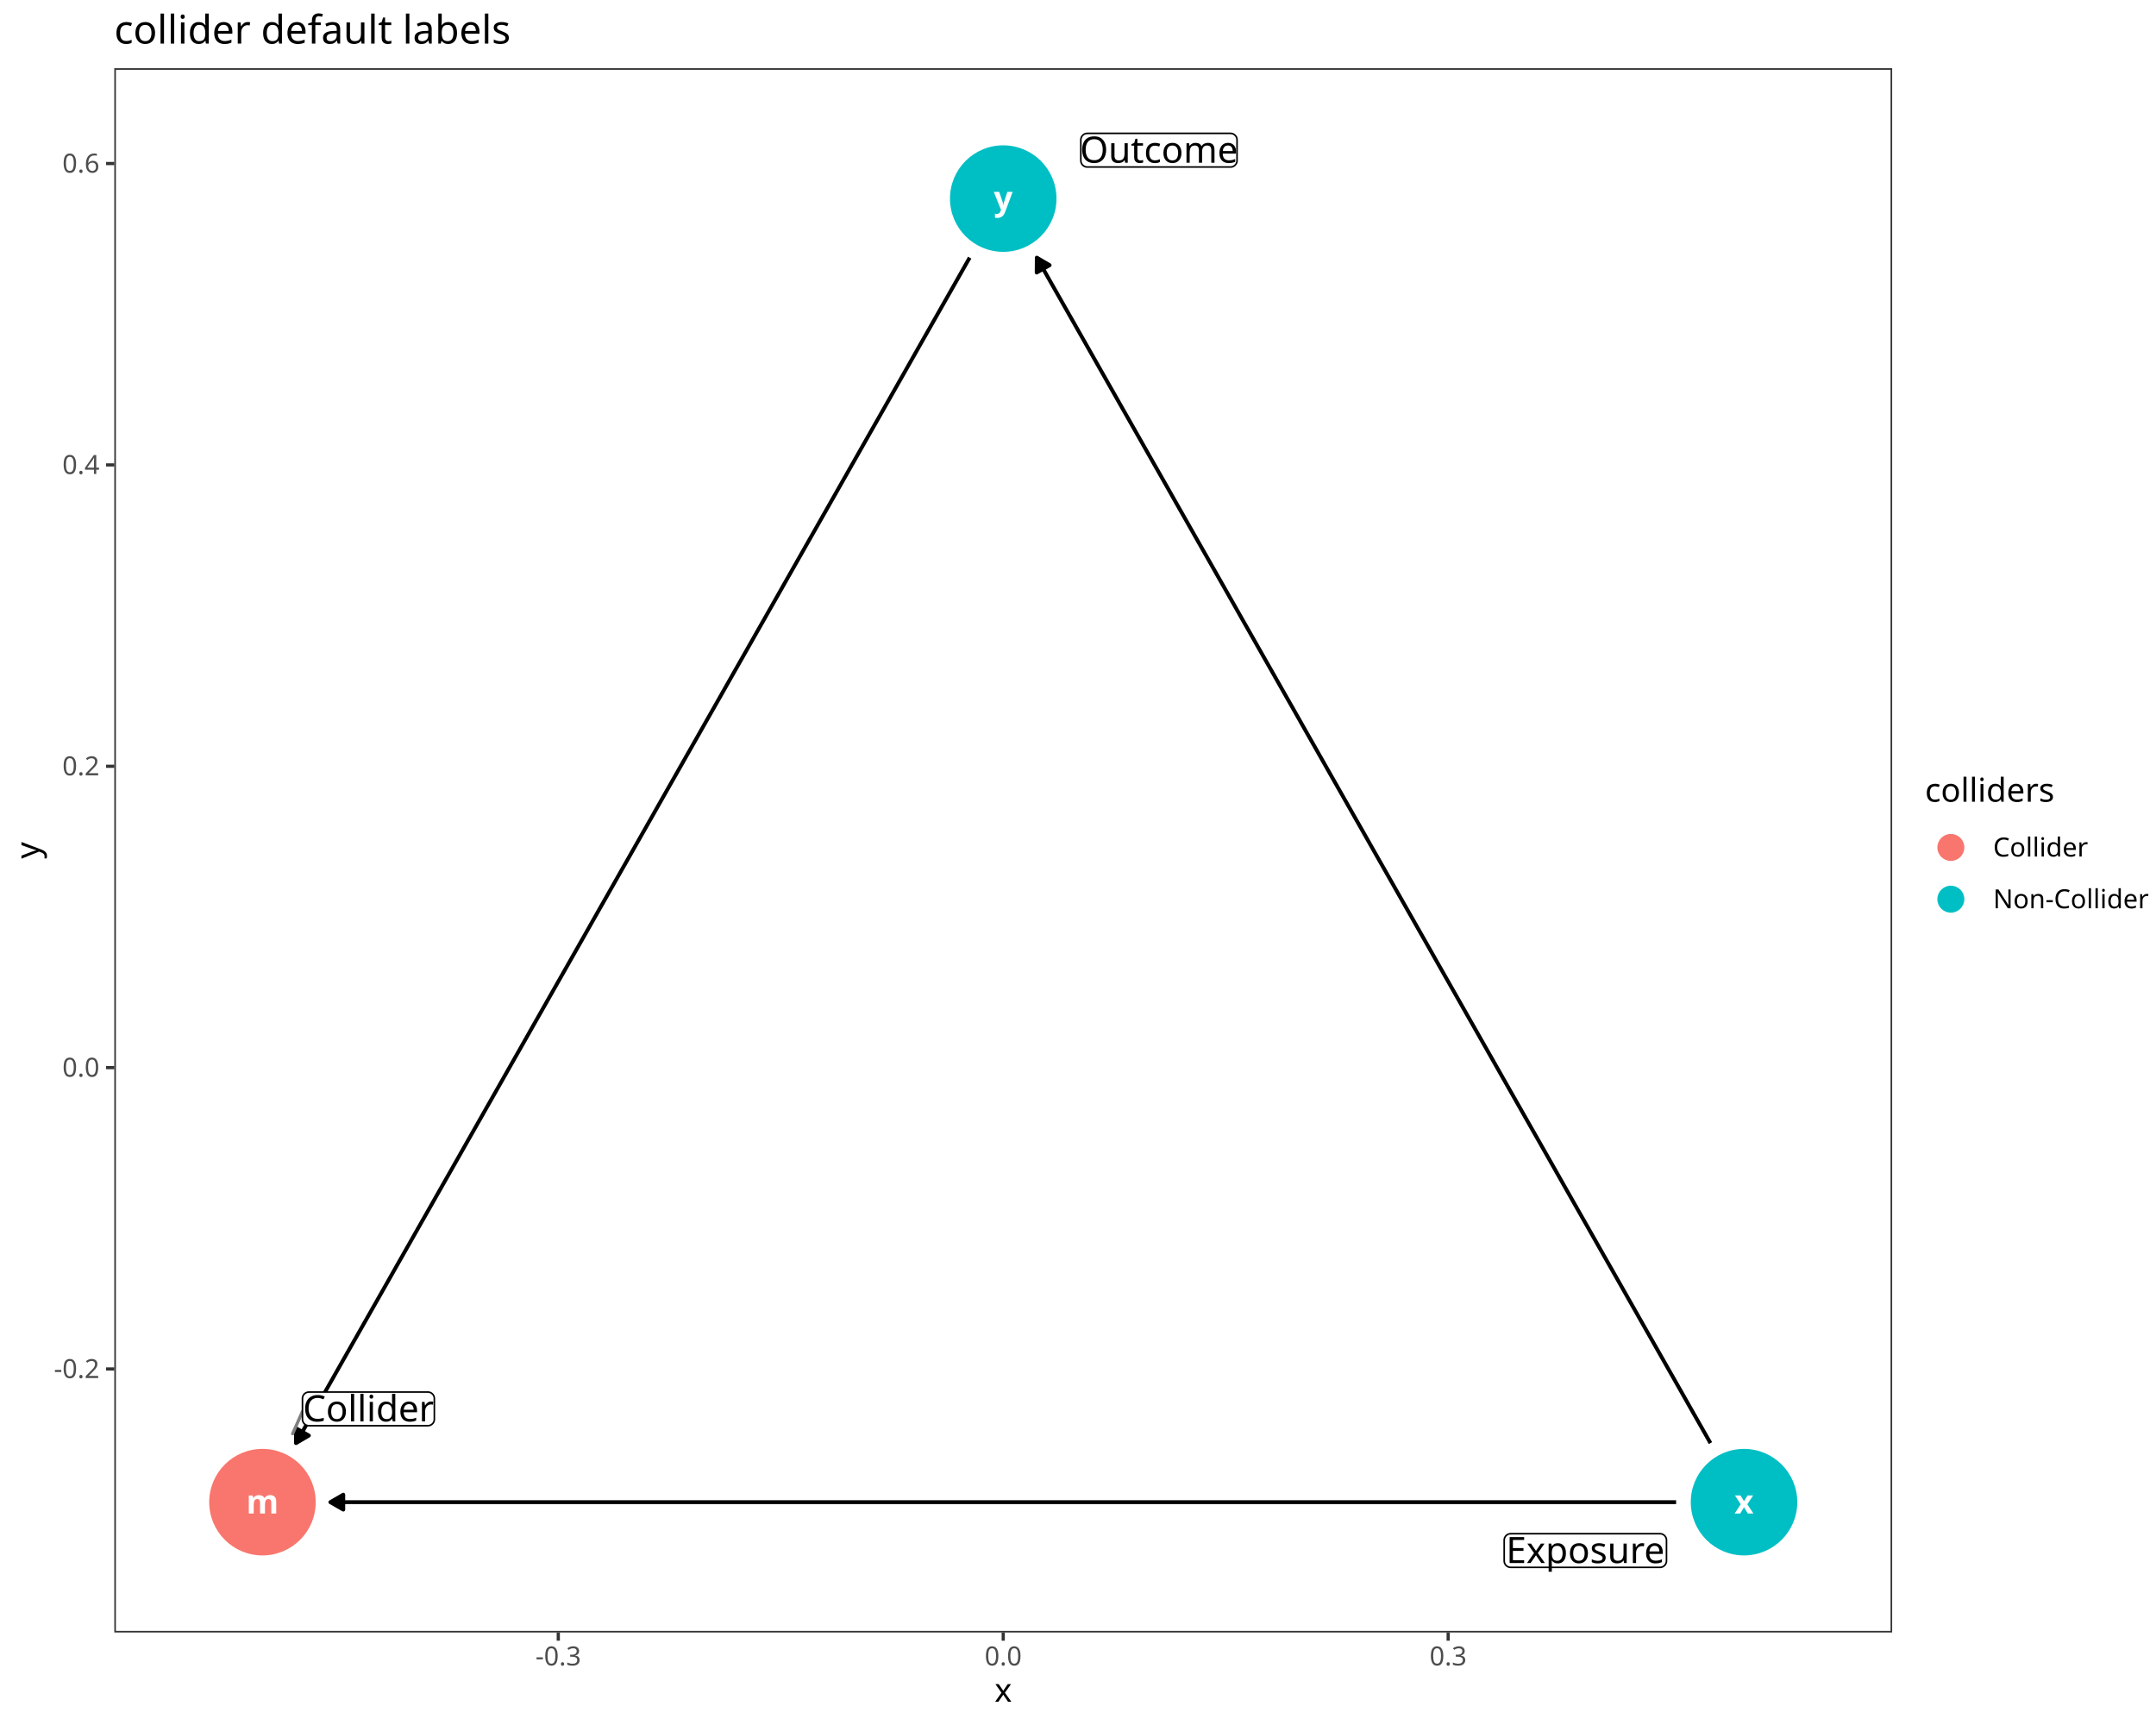
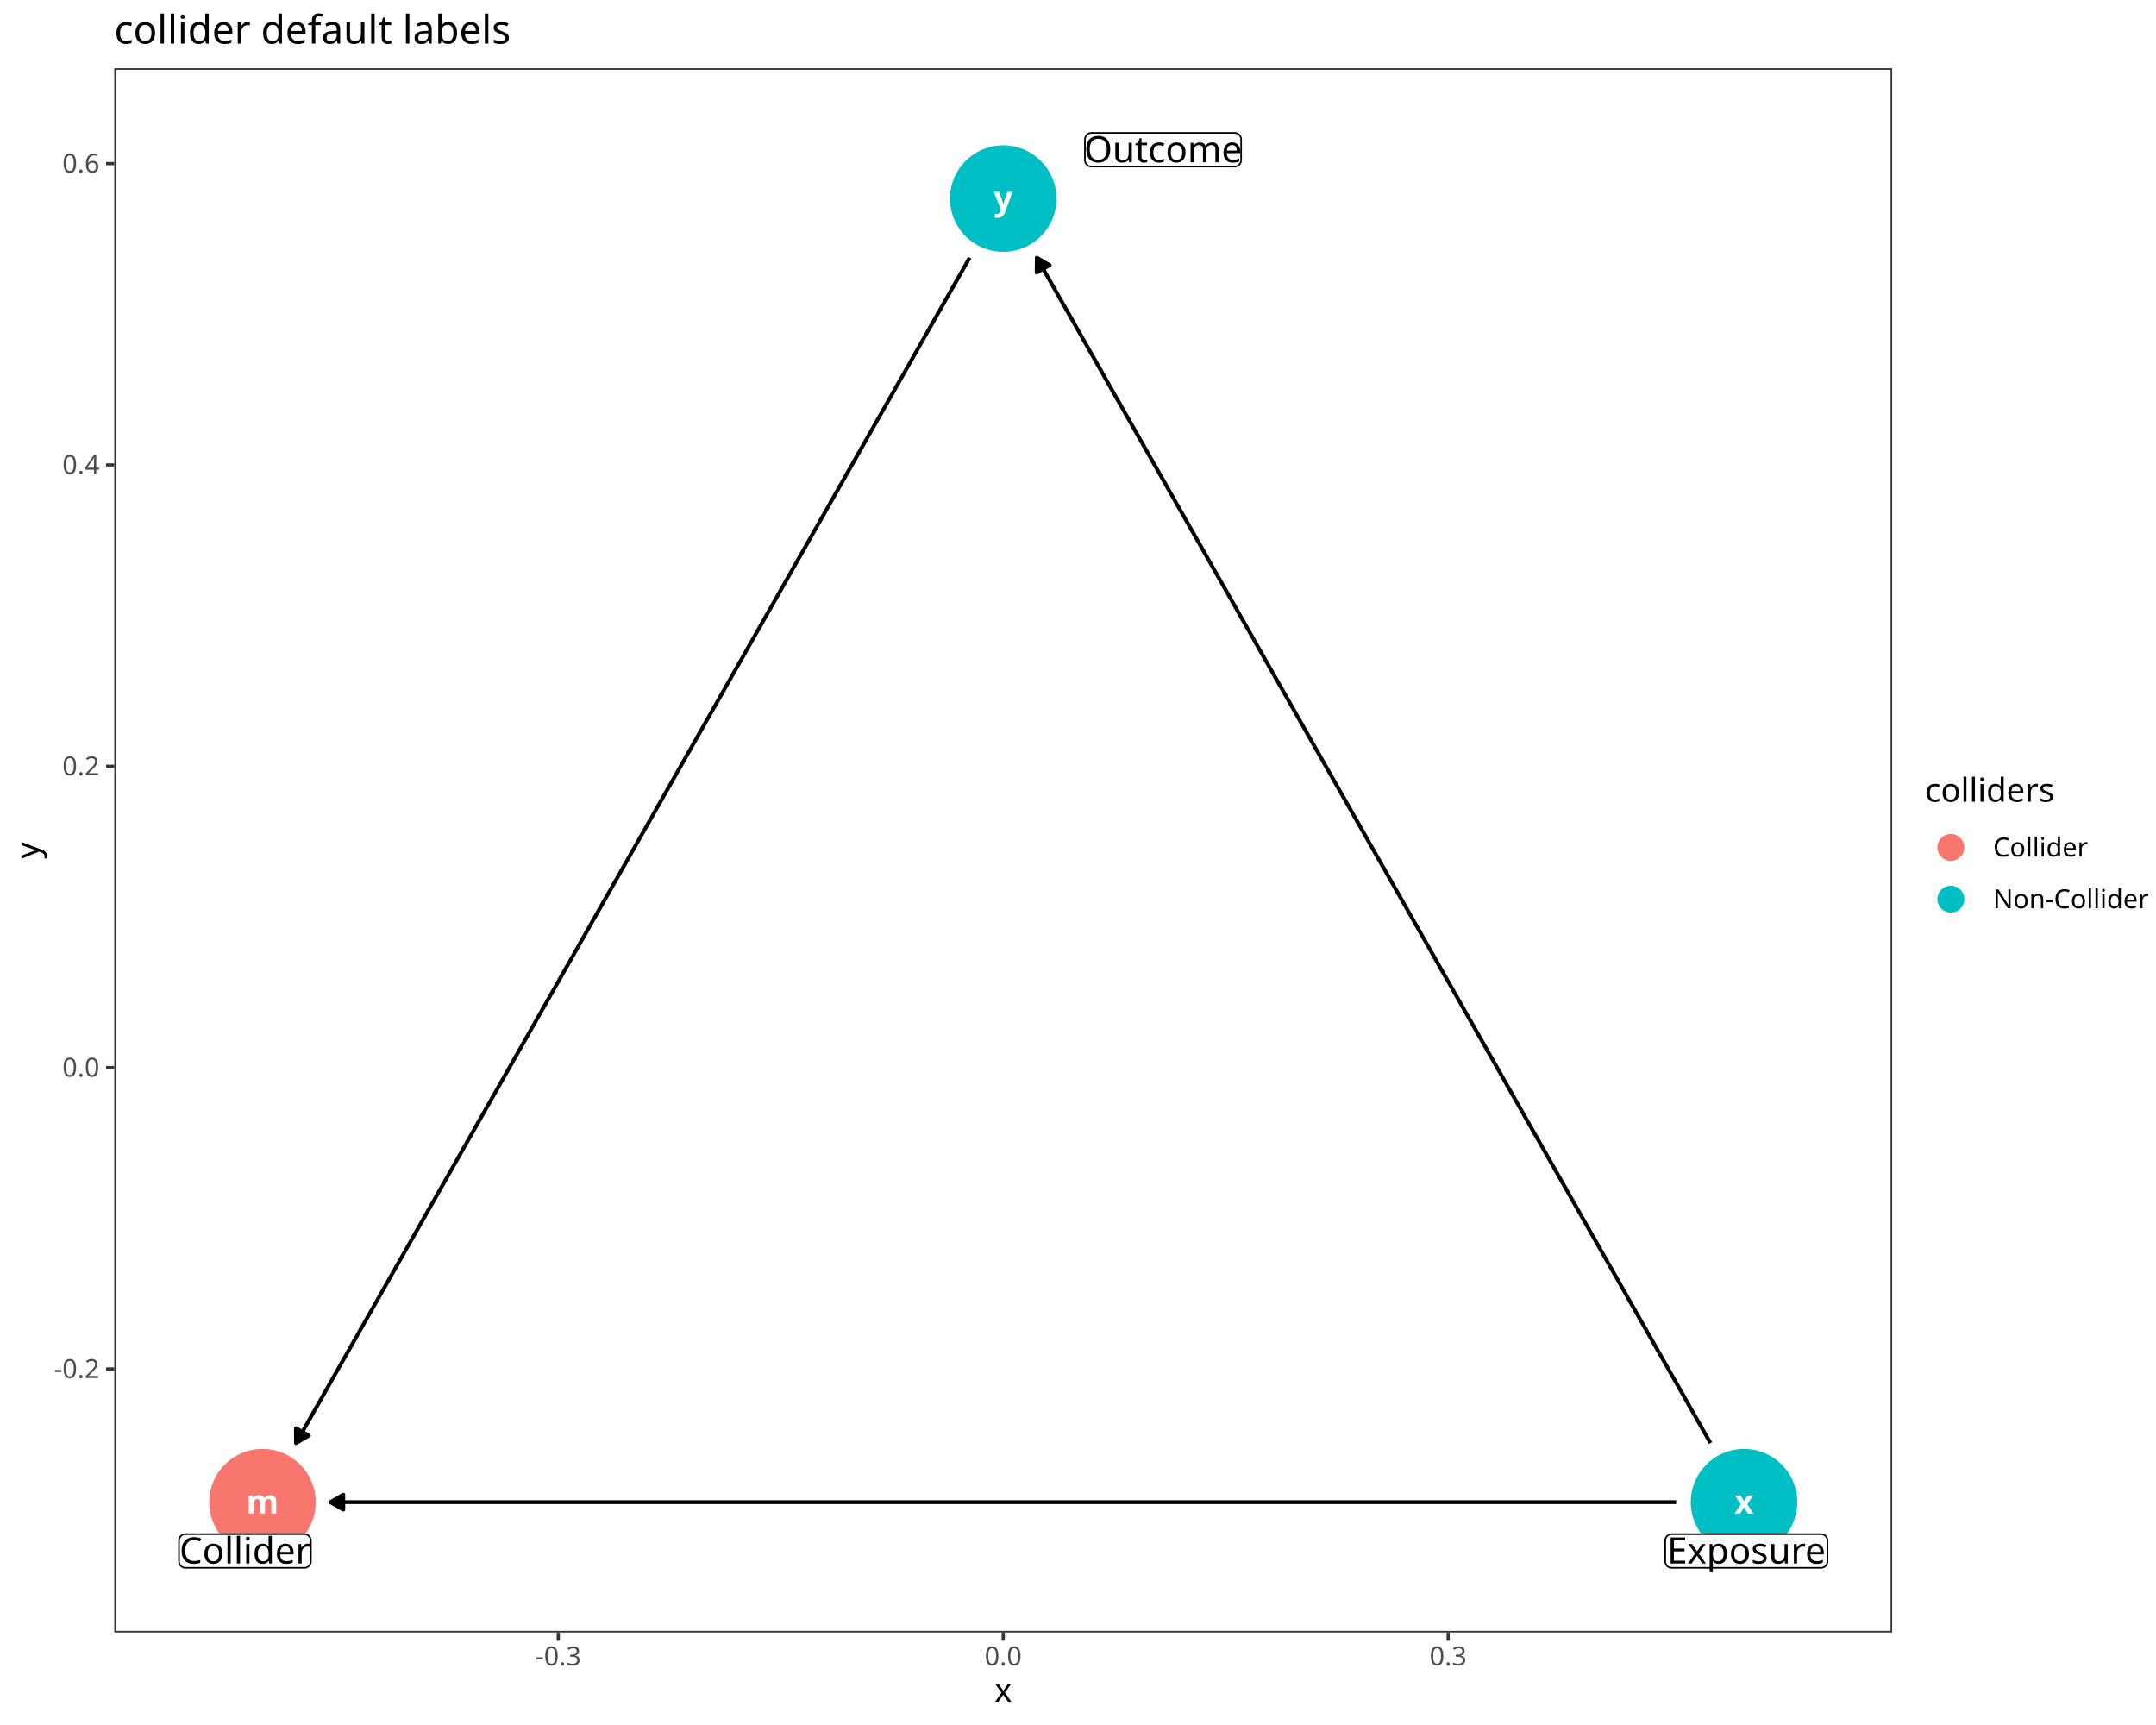
<svg xmlns="http://www.w3.org/2000/svg" class="svglite" data-engine-version="2.0" width="720.00pt" height="576.00pt" viewBox="0 0 720.00 576.00">
  <defs>
    <style type="text/css">
    .svglite line, .svglite polyline, .svglite polygon, .svglite path, .svglite rect, .svglite circle {
      fill: none;
      stroke: #000000;
      stroke-linecap: round;
      stroke-linejoin: round;
      stroke-miterlimit: 10.00;
    }
  </style>
  </defs>
  <rect width="100%" height="100%" style="stroke: none; fill: #FFFFFF;" />
  <defs>
    <clipPath id="cpMC4wMHw3MjAuMDB8MC4wMHw1NzYuMDA=">
      <rect x="0.00" y="0.00" width="720.00" height="576.00" />
    </clipPath>
  </defs>
  <g clip-path="url(#cpMC4wMHw3MjAuMDB8MC4wMHw1NzYuMDA=)">
    <rect x="0.00" y="0.00" width="720.00" height="576.00" style="stroke-width: 1.07; stroke: #FFFFFF; fill: #FFFFFF;" />
  </g>
  <defs>
    <clipPath id="cpMzguMTd8NjMxLjg5fDIyLjc4fDU0NS4xMQ==">
      <rect x="38.17" y="22.78" width="593.72" height="522.33" />
    </clipPath>
  </defs>
  <g clip-path="url(#cpMzguMTd8NjMxLjg5fDIyLjc4fDU0NS4xMQ==)">
    <rect x="38.17" y="22.78" width="593.72" height="522.33" style="stroke-width: 1.07; stroke: none; fill: #FFFFFF;" />
    <circle cx="87.65" cy="501.59" r="17.43" style="stroke-width: 0.71; stroke: #F8766D; fill: #F8766D;" />
    <circle cx="582.42" cy="501.59" r="17.43" style="stroke-width: 0.71; stroke: #00BFC4; fill: #00BFC4;" />
    <circle cx="335.03" cy="66.31" r="17.43" style="stroke-width: 0.71; stroke: #00BFC4; fill: #00BFC4;" />
    <polyline points="559.74,501.59 557.43,501.59 552.43,501.59 547.43,501.59 542.44,501.59 537.44,501.59 532.44,501.59 527.44,501.59 522.44,501.59 517.45,501.59 512.45,501.59 507.45,501.59 502.45,501.59 497.46,501.59 492.46,501.59 487.46,501.59 482.46,501.59 477.47,501.59 472.47,501.59 467.47,501.59 462.47,501.59 457.47,501.59 452.48,501.59 447.48,501.59 442.48,501.59 437.48,501.59 432.49,501.59 427.49,501.59 422.49,501.59 417.49,501.59 412.50,501.59 407.50,501.59 402.50,501.59 397.50,501.59 392.50,501.59 387.51,501.59 382.51,501.59 377.51,501.59 372.51,501.59 367.52,501.59 362.52,501.59 357.52,501.59 352.52,501.59 347.53,501.59 342.53,501.59 337.53,501.59 332.53,501.59 327.53,501.59 322.54,501.59 317.54,501.59 312.54,501.59 307.54,501.59 302.55,501.59 297.55,501.59 292.55,501.59 287.55,501.59 282.56,501.59 277.56,501.59 272.56,501.59 267.56,501.59 262.56,501.59 257.57,501.59 252.57,501.59 247.57,501.59 242.57,501.59 237.58,501.59 232.58,501.59 227.58,501.59 222.58,501.59 217.59,501.59 212.59,501.59 207.59,501.59 202.59,501.59 197.59,501.59 192.60,501.59 187.60,501.59 182.60,501.59 177.60,501.59 172.61,501.59 167.61,501.59 162.61,501.59 157.61,501.59 152.62,501.59 147.62,501.59 142.62,501.59 137.62,501.59 132.62,501.59 127.63,501.59 122.63,501.59 117.63,501.59 112.63,501.59 110.32,501.59 " style="stroke-width: 1.28; stroke-linecap: butt;" />
    <polygon points="114.64,499.09 110.32,501.59 114.64,504.08 " style="stroke-width: 1.28; stroke-linecap: butt; fill: #000000;" />
    <polyline points="571.21,481.87 569.92,479.60 567.42,475.20 564.92,470.81 562.43,466.41 559.93,462.01 557.43,457.62 554.93,453.22 552.43,448.82 549.93,444.43 547.43,440.03 544.93,435.63 542.44,431.24 539.94,426.84 537.44,422.44 534.94,418.05 532.44,413.65 529.94,409.25 527.44,404.86 524.94,400.46 522.44,396.06 519.95,391.67 517.45,387.27 514.95,382.87 512.45,378.48 509.95,374.08 507.45,369.68 504.95,365.29 502.45,360.89 499.95,356.49 497.46,352.10 494.96,347.70 492.46,343.30 489.96,338.91 487.46,334.51 484.96,330.11 482.46,325.72 479.96,321.32 477.47,316.92 474.97,312.53 472.47,308.13 469.97,303.73 467.47,299.34 464.97,294.94 462.47,290.54 459.97,286.15 457.47,281.75 454.98,277.35 452.48,272.96 449.98,268.56 447.48,264.16 444.98,259.77 442.48,255.37 439.98,250.97 437.48,246.58 434.98,242.18 432.49,237.78 429.99,233.39 427.49,228.99 424.99,224.59 422.49,220.20 419.99,215.80 417.49,211.40 414.99,207.01 412.50,202.61 410.00,198.21 407.50,193.82 405.00,189.42 402.50,185.02 400.00,180.63 397.50,176.23 395.00,171.83 392.50,167.44 390.01,163.04 387.51,158.64 385.01,154.25 382.51,149.85 380.01,145.45 377.51,141.05 375.01,136.66 372.51,132.26 370.01,127.86 367.52,123.47 365.02,119.07 362.52,114.67 360.02,110.28 357.52,105.88 355.02,101.48 352.52,97.09 350.02,92.69 347.53,88.29 346.24,86.03 " style="stroke-width: 1.28; stroke-linecap: butt;" />
    <polygon points="350.53,88.55 346.24,86.03 346.20,91.01 " style="stroke-width: 1.28; stroke-linecap: butt; fill: #000000;" />
    <polyline points="323.83,86.03 322.54,88.29 320.04,92.69 317.54,97.09 315.04,101.48 312.54,105.88 310.04,110.28 307.54,114.67 305.04,119.07 302.55,123.47 300.05,127.86 297.55,132.26 295.05,136.66 292.55,141.05 290.05,145.45 287.55,149.85 285.05,154.25 282.56,158.64 280.06,163.04 277.56,167.44 275.06,171.83 272.56,176.23 270.06,180.63 267.56,185.02 265.06,189.42 262.56,193.82 260.07,198.21 257.57,202.61 255.07,207.01 252.57,211.40 250.07,215.80 247.57,220.20 245.07,224.59 242.57,228.99 240.08,233.39 237.58,237.78 235.08,242.18 232.58,246.58 230.08,250.97 227.58,255.37 225.08,259.77 222.58,264.16 220.08,268.56 217.59,272.96 215.09,277.35 212.59,281.75 210.09,286.15 207.59,290.54 205.09,294.94 202.59,299.34 200.09,303.73 197.59,308.13 195.10,312.53 192.60,316.92 190.10,321.32 187.60,325.72 185.10,330.11 182.60,334.51 180.10,338.91 177.60,343.30 175.11,347.70 172.61,352.10 170.11,356.49 167.61,360.89 165.11,365.29 162.61,369.68 160.11,374.08 157.61,378.48 155.11,382.87 152.62,387.27 150.12,391.67 147.62,396.06 145.12,400.46 142.62,404.86 140.12,409.25 137.62,413.65 135.12,418.05 132.62,422.44 130.13,426.84 127.63,431.24 125.13,435.63 122.63,440.03 120.13,444.43 117.63,448.82 115.13,453.22 112.63,457.62 110.14,462.01 107.64,466.41 105.14,470.81 102.64,475.20 100.14,479.60 98.85,481.87 " style="stroke-width: 1.28; stroke-linecap: butt;" />
    <polygon points="98.82,476.89 98.85,481.87 103.15,479.35 " style="stroke-width: 1.28; stroke-linecap: butt; fill: #000000;" />
    <text x="87.65" y="505.38" text-anchor="middle" style="font-size: 11.04px; font-weight: bold; fill: #FFFFFF; font-family: sans;" textLength="9.20px" lengthAdjust="spacingAndGlyphs">m</text>
    <text x="582.42" y="505.38" text-anchor="middle" style="font-size: 11.04px; font-weight: bold; fill: #FFFFFF; font-family: sans;" textLength="5.52px" lengthAdjust="spacingAndGlyphs">x</text>
    <text x="335.03" y="70.11" text-anchor="middle" style="font-size: 11.04px; font-weight: bold; fill: #FFFFFF; font-family: sans;" textLength="5.52px" lengthAdjust="spacingAndGlyphs">y</text>
-     <line x1="101.01" y1="471.32" x2="97.73" y2="478.74" style="stroke-width: 1.07; stroke: #7F7F7F;" />
-     <polygon points="103.17,476.06 142.89,476.06 142.81,476.06 143.16,476.04 143.50,475.97 143.82,475.85 144.12,475.68 144.39,475.46 144.62,475.20 144.81,474.90 144.94,474.58 145.03,474.25 145.05,473.90 145.05,473.90 145.05,466.98 145.05,466.98 145.03,466.64 144.94,466.30 144.81,465.98 144.62,465.69 144.39,465.43 144.12,465.21 143.82,465.03 143.50,464.91 143.16,464.84 142.89,464.82 103.17,464.82 103.43,464.84 103.08,464.82 102.74,464.87 102.40,464.96 102.09,465.11 101.80,465.31 101.55,465.55 101.34,465.83 101.18,466.14 101.07,466.47 101.01,466.81 101.01,466.98 101.01,473.90 101.01,473.73 101.01,474.07 101.07,474.42 101.18,474.75 101.34,475.05 101.55,475.33 101.80,475.57 102.09,475.77 102.40,475.92 102.74,476.02 103.08,476.06 " style="stroke-width: 0.53; fill: #FFFFFF;" />
-     <text x="123.03" y="474.62" text-anchor="middle" style="font-size: 12.14px; font-family: sans;" textLength="41.17px" lengthAdjust="spacingAndGlyphs">Collider</text>
-     <polygon points="504.49,523.36 554.37,523.36 554.28,523.36 554.63,523.35 554.97,523.28 555.29,523.15 555.59,522.98 555.86,522.76 556.09,522.50 556.28,522.21 556.42,521.89 556.50,521.55 556.53,521.20 556.53,521.20 556.53,514.28 556.53,514.28 556.50,513.94 556.42,513.60 556.28,513.28 556.09,512.99 555.86,512.73 555.59,512.51 555.29,512.33 554.97,512.21 554.63,512.14 554.37,512.12 504.49,512.12 504.75,512.14 504.40,512.13 504.06,512.17 503.73,512.27 503.41,512.41 503.13,512.61 502.87,512.85 502.67,513.13 502.50,513.44 502.39,513.77 502.34,514.11 502.33,514.28 502.33,521.20 502.34,521.03 502.34,521.38 502.39,521.72 502.50,522.05 502.67,522.36 502.87,522.63 503.13,522.88 503.41,523.07 503.73,523.22 504.06,523.32 504.40,523.36 " style="stroke-width: 0.53; fill: #FFFFFF;" />
-     <text x="529.43" y="521.92" text-anchor="middle" style="font-size: 12.14px; font-family: sans;" textLength="51.32px" lengthAdjust="spacingAndGlyphs">Exposure</text>
-     <polygon points="363.10,55.77 410.95,55.77 410.86,55.77 411.21,55.76 411.55,55.69 411.87,55.56 412.17,55.39 412.44,55.17 412.67,54.91 412.86,54.62 413.00,54.30 413.08,53.96 413.11,53.61 413.11,53.61 413.11,46.69 413.11,46.69 413.08,46.35 413.00,46.01 412.86,45.69 412.67,45.40 412.44,45.14 412.17,44.92 411.87,44.74 411.55,44.62 411.21,44.55 410.95,44.53 363.10,44.53 363.36,44.55 363.02,44.54 362.67,44.58 362.34,44.67 362.02,44.82 361.74,45.02 361.49,45.26 361.28,45.54 361.12,45.85 361.01,46.18 360.95,46.52 360.94,46.69 360.94,53.61 360.95,53.44 360.95,53.79 361.01,54.13 361.12,54.46 361.28,54.77 361.49,55.04 361.74,55.28 362.02,55.48 362.34,55.63 362.67,55.73 363.02,55.77 " style="stroke-width: 0.53; fill: #FFFFFF;" />
-     <text x="387.03" y="54.33" text-anchor="middle" style="font-size: 12.14px; font-family: sans;" textLength="49.28px" lengthAdjust="spacingAndGlyphs">Outcome</text>
+     <polygon points="61.93,523.51 101.66,523.51 101.57,523.51 101.92,523.50 102.26,523.43 102.58,523.30 102.88,523.13 103.15,522.91 103.38,522.65 103.57,522.36 103.70,522.04 103.79,521.70 103.82,521.35 103.82,521.35 103.82,514.44 103.82,514.44 103.79,514.09 103.70,513.75 103.57,513.43 103.38,513.14 103.15,512.88 102.88,512.66 102.58,512.48 102.26,512.36 101.92,512.29 101.66,512.28 61.93,512.28 62.19,512.29 61.84,512.28 61.50,512.32 61.16,512.42 60.85,512.56 60.56,512.76 60.31,513.00 60.10,513.28 59.94,513.59 59.83,513.92 59.78,514.26 59.77,514.44 59.77,521.35 59.78,521.18 59.78,521.53 59.83,521.87 59.94,522.20 60.10,522.51 60.31,522.78 60.56,523.03 60.85,523.22 61.16,523.37 61.50,523.47 61.84,523.51 " style="stroke-width: 0.53; fill: #FFFFFF;" />
+     <text x="81.79" y="522.07" text-anchor="middle" style="font-size: 12.14px; font-family: sans;" textLength="41.17px" lengthAdjust="spacingAndGlyphs">Collider</text>
+     <polygon points="558.26,523.51 608.13,523.51 608.05,523.51 608.39,523.50 608.73,523.43 609.06,523.30 609.36,523.13 609.63,522.91 609.86,522.65 610.05,522.36 610.18,522.04 610.27,521.70 610.29,521.35 610.29,521.35 610.29,514.44 610.29,514.44 610.27,514.09 610.18,513.75 610.05,513.43 609.86,513.14 609.63,512.88 609.36,512.66 609.06,512.48 608.73,512.36 608.39,512.29 608.13,512.28 558.26,512.28 558.52,512.29 558.17,512.28 557.82,512.32 557.49,512.42 557.18,512.56 556.89,512.76 556.64,513.00 556.43,513.28 556.27,513.59 556.16,513.92 556.10,514.26 556.10,514.44 556.10,521.35 556.10,521.18 556.10,521.53 556.16,521.87 556.27,522.20 556.43,522.51 556.64,522.78 556.89,523.03 557.18,523.22 557.49,523.37 557.82,523.47 558.17,523.51 " style="stroke-width: 0.53; fill: #FFFFFF;" />
+     <text x="583.20" y="522.07" text-anchor="middle" style="font-size: 12.14px; font-family: sans;" textLength="51.32px" lengthAdjust="spacingAndGlyphs">Exposure</text>
+     <polygon points="364.47,55.62 412.32,55.62 412.23,55.62 412.58,55.60 412.92,55.54 413.24,55.41 413.55,55.24 413.81,55.02 414.04,54.76 414.23,54.46 414.37,54.14 414.45,53.81 414.48,53.46 414.48,53.46 414.48,46.54 414.48,46.54 414.45,46.20 414.37,45.86 414.23,45.54 414.04,45.25 413.81,44.99 413.55,44.77 413.24,44.59 412.92,44.47 412.58,44.40 412.32,44.38 364.47,44.38 364.73,44.40 364.39,44.39 364.04,44.43 363.71,44.52 363.39,44.67 363.11,44.87 362.86,45.11 362.65,45.39 362.49,45.70 362.38,46.03 362.32,46.37 362.31,46.54 362.31,53.46 362.32,53.29 362.32,53.63 362.38,53.98 362.49,54.31 362.65,54.62 362.86,54.89 363.11,55.13 363.39,55.33 363.71,55.48 364.04,55.58 364.39,55.62 " style="stroke-width: 0.53; fill: #FFFFFF;" />
+     <text x="388.40" y="54.18" text-anchor="middle" style="font-size: 12.14px; font-family: sans;" textLength="49.28px" lengthAdjust="spacingAndGlyphs">Outcome</text>
    <rect x="38.17" y="22.78" width="593.72" height="522.33" style="stroke-width: 1.07; stroke: #333333;" />
  </g>
  <g clip-path="url(#cpMC4wMHw3MjAuMDB8MC4wMHw1NzYuMDA=)">
    <text x="33.24" y="460.15" text-anchor="end" style="font-size: 8.80px; fill: #4D4D4D; font-family: sans;" textLength="15.16px" lengthAdjust="spacingAndGlyphs">-0.2</text>
    <text x="33.24" y="359.52" text-anchor="end" style="font-size: 8.80px; fill: #4D4D4D; font-family: sans;" textLength="12.23px" lengthAdjust="spacingAndGlyphs">0.0</text>
    <text x="33.24" y="258.89" text-anchor="end" style="font-size: 8.80px; fill: #4D4D4D; font-family: sans;" textLength="12.23px" lengthAdjust="spacingAndGlyphs">0.2</text>
    <text x="33.24" y="158.27" text-anchor="end" style="font-size: 8.80px; fill: #4D4D4D; font-family: sans;" textLength="12.23px" lengthAdjust="spacingAndGlyphs">0.4</text>
    <text x="33.24" y="57.64" text-anchor="end" style="font-size: 8.80px; fill: #4D4D4D; font-family: sans;" textLength="12.23px" lengthAdjust="spacingAndGlyphs">0.6</text>
    <polyline points="35.43,457.12 38.17,457.12 " style="stroke-width: 1.07; stroke: #333333; stroke-linecap: butt;" />
    <polyline points="35.43,356.49 38.17,356.49 " style="stroke-width: 1.07; stroke: #333333; stroke-linecap: butt;" />
    <polyline points="35.43,255.87 38.17,255.87 " style="stroke-width: 1.07; stroke: #333333; stroke-linecap: butt;" />
    <polyline points="35.43,155.24 38.17,155.24 " style="stroke-width: 1.07; stroke: #333333; stroke-linecap: butt;" />
    <polyline points="35.43,54.61 38.17,54.61 " style="stroke-width: 1.07; stroke: #333333; stroke-linecap: butt;" />
    <polyline points="186.44,547.85 186.44,545.11 " style="stroke-width: 1.07; stroke: #333333; stroke-linecap: butt;" />
    <polyline points="335.03,547.85 335.03,545.11 " style="stroke-width: 1.07; stroke: #333333; stroke-linecap: butt;" />
    <polyline points="483.62,547.85 483.62,545.11 " style="stroke-width: 1.07; stroke: #333333; stroke-linecap: butt;" />
    <text x="186.44" y="556.10" text-anchor="middle" style="font-size: 8.80px; fill: #4D4D4D; font-family: sans;" textLength="15.16px" lengthAdjust="spacingAndGlyphs">-0.3</text>
    <text x="335.03" y="556.10" text-anchor="middle" style="font-size: 8.80px; fill: #4D4D4D; font-family: sans;" textLength="12.23px" lengthAdjust="spacingAndGlyphs">0.0</text>
    <text x="483.62" y="556.10" text-anchor="middle" style="font-size: 8.80px; fill: #4D4D4D; font-family: sans;" textLength="12.23px" lengthAdjust="spacingAndGlyphs">0.3</text>
    <text x="335.03" y="568.24" text-anchor="middle" style="font-size: 11.00px; font-family: sans;" textLength="5.50px" lengthAdjust="spacingAndGlyphs">x</text>
    <text transform="translate(13.05,283.95) rotate(-90)" text-anchor="middle" style="font-size: 11.00px; font-family: sans;" textLength="5.50px" lengthAdjust="spacingAndGlyphs">y</text>
    <rect x="642.85" y="259.00" width="71.67" height="49.89" style="stroke-width: 1.07; stroke: none; fill: #FFFFFF;" />
    <text x="642.85" y="267.71" style="font-size: 11.00px; font-family: sans;" textLength="40.35px" lengthAdjust="spacingAndGlyphs">colliders</text>
    <rect x="642.85" y="274.33" width="17.28" height="17.28" style="stroke-width: 1.07; stroke: none; fill: #FFFFFF;" />
    <circle cx="651.49" cy="282.97" r="4.27" style="stroke-width: 0.47; stroke: #F8766D; fill: #F8766D;" />
    <rect x="642.85" y="291.61" width="17.28" height="17.28" style="stroke-width: 1.07; stroke: none; fill: #FFFFFF;" />
    <circle cx="651.49" cy="300.25" r="4.27" style="stroke-width: 0.47; stroke: #00BFC4; fill: #00BFC4;" />
    <text x="665.61" y="286.00" style="font-size: 8.80px; font-family: sans;" textLength="29.83px" lengthAdjust="spacingAndGlyphs">Collider</text>
    <text x="665.61" y="303.28" style="font-size: 8.80px; font-family: sans;" textLength="48.91px" lengthAdjust="spacingAndGlyphs">Non-Collider</text>
    <text x="38.17" y="14.56" style="font-size: 13.20px; font-family: sans;" textLength="123.27px" lengthAdjust="spacingAndGlyphs">collider default labels</text>
  </g>
</svg>
